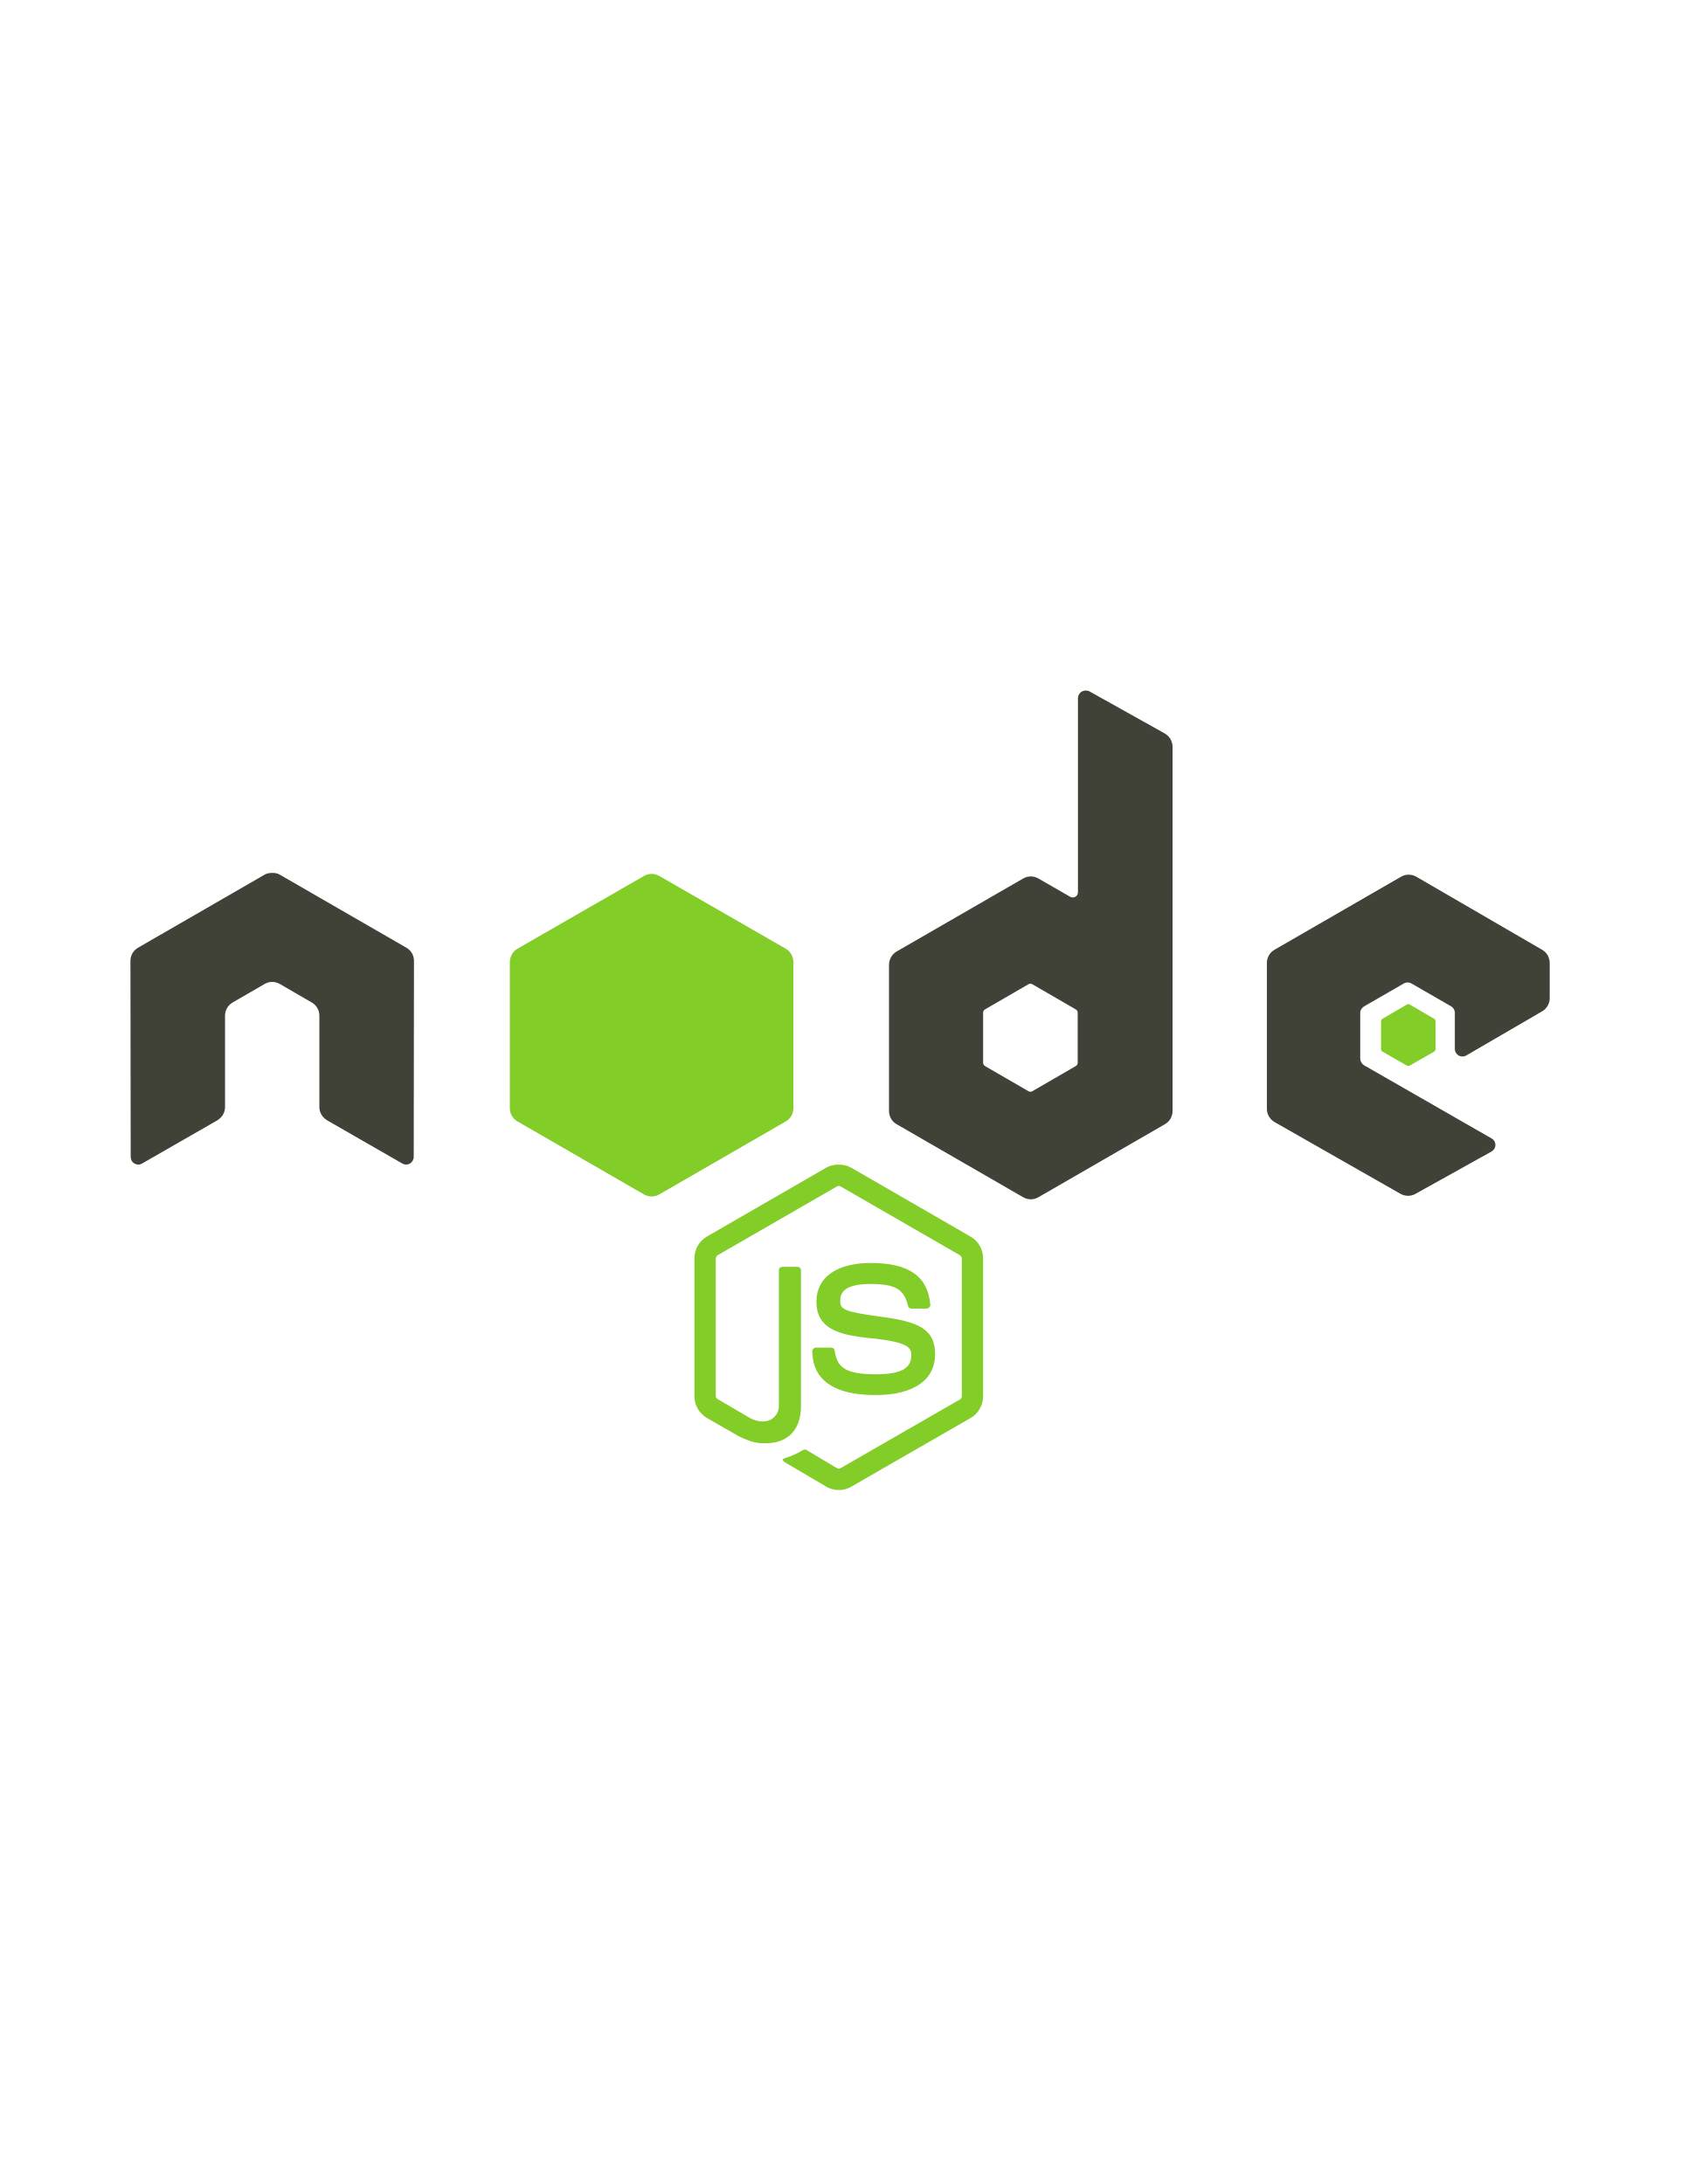
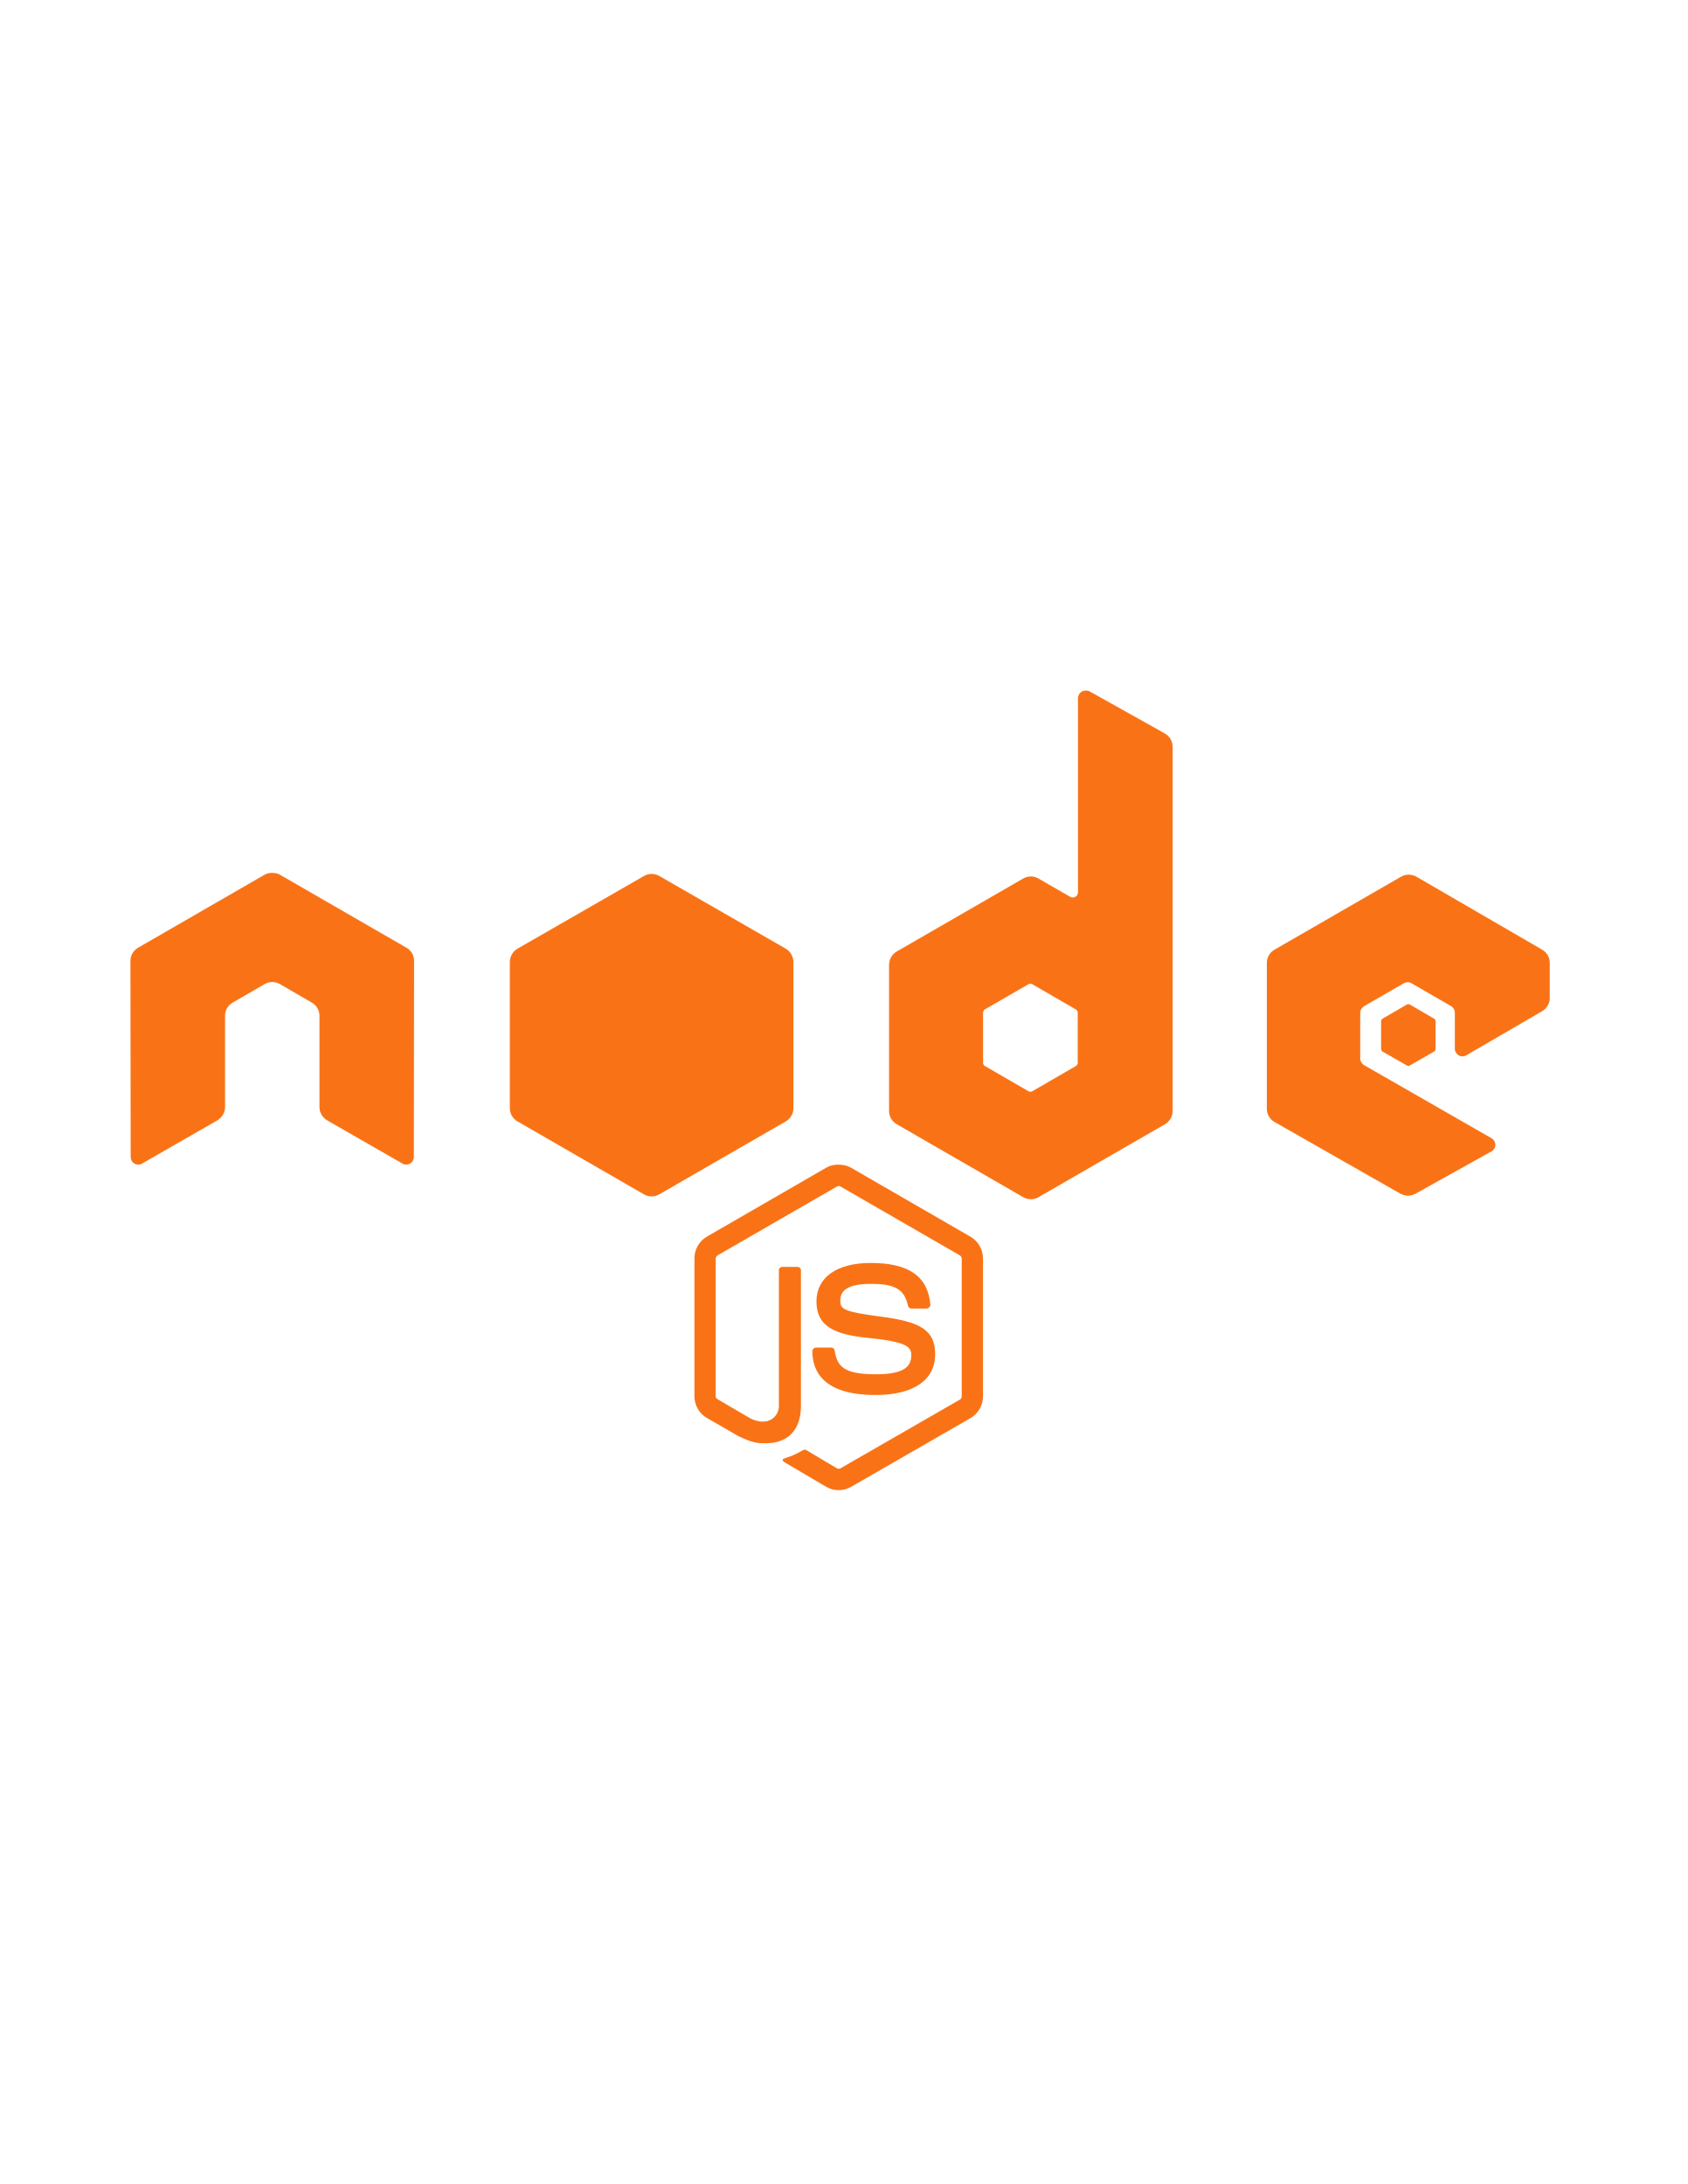
- <svg xmlns="http://www.w3.org/2000/svg" version="1.1" id="Layer_1" x="0px" y="0px" viewBox="0 0 612 792" enable-background="new 0 0 612 792" xml:space="preserve">
+ <svg xmlns="http://www.w3.org/2000/svg" version="1.1" id="Layer_1" x="0px" y="0px" viewBox="0 0 612 792" style="enable-background:new 0 0 612 792;" xml:space="preserve">
+   <style type="text/css">
+ 	.st0{fill:#F97316;}
+ </style>
  <g transform="matrix(.217946 0 0 .217946 4.120542 14.08555)">
-     <path fill="#83CD29" d="M1376.496,1873.087c-7.301,0-14.397,1.507-20.678,5.061l-198.733,114.767   c-12.861,7.407-20.678,21.405-20.678,36.289v229.123c0,14.878,7.817,28.853,20.678,36.283l51.9,29.909   c25.217,12.432,34.518,12.233,45.995,12.233c37.333,0,58.644-22.654,58.644-62.028V2048.68c0-3.196-2.768-5.483-5.906-5.483   h-24.894c-3.19,0-5.905,2.346-5.905,5.483v226.161c0,17.452-18.18,35.01-47.678,20.256l-53.953-31.645   c-1.906-1.038-3.378-2.932-3.378-5.061v-229.123c0-2.17,1.454-4.387,3.378-5.483l198.317-114.356c1.859-1.067,4.07-1.067,5.906,0   l198.317,114.356c1.888,1.132,3.378,3.243,3.378,5.483v229.123c0,2.187-1.097,4.427-2.956,5.483l-198.734,114.356   c-1.759,1.015-4.105,1.015-5.905,0l-51.056-30.378c-1.525-0.891-3.595-0.821-5.061,0c-14.092,7.987-16.743,8.914-29.955,13.5   c-3.255,1.132-8.21,2.897,1.689,8.445l66.667,39.292c6.345,3.671,13.418,5.483,20.678,5.483c7.36,0,14.327-1.759,20.678-5.483   l198.734-114.356c12.861-7.483,20.678-21.405,20.678-36.283v-229.123c0-14.884-7.817-28.853-20.678-36.289l-198.734-114.767   c-6.228-3.554-13.371-5.061-20.678-5.061L1376.496,1873.087z M1429.663,2036.81c-56.592,0-90.294,24.085-90.294,64.133   c0,43.397,33.451,55.384,87.767,60.755c64.978,6.363,70.045,15.904,70.045,28.695c0,22.185-17.687,31.645-59.495,31.645   c-52.522,0-64.069-13.113-67.933-39.292c-0.457-2.803-2.616-5.061-5.483-5.061h-25.803c-3.231,0.072-5.834,2.674-5.905,5.906   c0,33.445,18.191,72.994,105.067,72.994c62.884,0,99.156-24.63,99.156-67.933c0-42.81-29.299-54.381-90.294-62.456   c-61.576-8.21-67.511-12.139-67.511-26.583c0-11.917,4.985-27.856,50.633-27.856c40.775,0,55.847,8.797,62.028,36.289   c0.54,2.58,2.815,4.692,5.483,4.692h25.803c1.583,0,3.12-0.974,4.222-2.111c1.079-1.214,1.841-2.58,1.689-4.222   c-3.988-47.349-35.562-69.622-99.156-69.622L1429.663,2036.81z" />
-     <path fill="#404137" d="M1787.134,1084.399c-2.22,0.004-4.401,0.586-6.328,1.689c-3.9,2.282-6.306,6.454-6.328,10.972v322.789   c0,3.167-1.478,6.005-4.222,7.594c-2.738,1.596-6.123,1.596-8.861,0l-52.745-30.378c-7.831-4.531-17.486-4.531-25.317,0   l-210.544,121.517c-7.87,4.539-12.667,13.277-12.667,22.361v243.039c-0.013,9.053,4.817,17.421,12.661,21.939l210.55,121.522   c7.828,4.543,17.489,4.543,25.317,0l210.55-121.522c7.845-4.518,12.674-12.886,12.661-21.939v-605.912   c0-9.219-5.032-17.869-13.078-22.361l-125.317-70.05c-1.97-1.097-4.152-1.29-6.333-1.267V1084.399z M432.688,1387.777   c-4.017,0.164-7.788,0.862-11.395,2.956L210.749,1512.25c-7.851,4.51-12.682,12.884-12.655,21.939l0.428,326.173   c0,4.539,2.346,8.75,6.334,10.966c3.912,2.346,8.761,2.346,12.655,0l124.895-71.734c7.917-4.692,13.078-12.878,13.078-21.933   v-152.328c0-9.09,4.78-17.417,12.667-21.933l53.167-30.8c3.842-2.234,8.211-3.4,12.655-3.378c4.447-0.026,8.819,1.14,12.661,3.378   l53.143,30.782c7.876,4.516,12.655,12.855,12.655,21.933v152.322c0,9.066,5.278,17.3,13.078,21.933l124.895,71.734   c3.929,2.346,8.767,2.346,12.655,0c3.87-2.229,6.334-6.433,6.334-10.966l0.422-326.161c0.051-9.061-4.786-17.446-12.655-21.939   l-210.544-121.511c-3.56-2.088-7.348-2.792-11.395-2.956H432.7L432.688,1387.777z M2324.691,1390.733   c-4.445-0.012-8.813,1.153-12.661,3.378l-210.55,121.523c-7.858,4.545-12.667,12.855-12.667,21.933v243.039   c0,9.137,5.149,17.417,13.078,21.933l208.861,119.048c7.712,4.398,17.124,4.733,24.895,0.411l126.583-70.467   c4.017-2.229,6.732-6.392,6.744-10.966s-2.364-8.691-6.333-10.966l-211.823-121.523c-3.964-2.264-6.744-6.844-6.744-11.395v-75.997   c0-4.539,2.815-8.703,6.744-10.967l65.822-37.978c3.917-2.264,8.726-2.264,12.667,0l65.852,37.978   c3.925,2.255,6.34,6.44,6.328,10.967v59.917c-0.012,4.526,2.403,8.712,6.328,10.966c3.947,2.275,8.726,2.287,12.667,0   l126.155-73.405c7.829-4.551,12.667-12.884,12.667-21.933v-58.644c0.001-9.049-4.826-17.412-12.661-21.939l-209.283-121.523   c-3.847-2.227-8.216-3.393-12.661-3.378L2324.691,1390.733z M1695.145,1572.178c1.178-0.005,2.339,0.283,3.378,0.839l72.15,41.772   c1.959,1.132,3.378,3.225,3.378,5.483v83.544c0,2.27-1.407,4.357-3.378,5.483l-72.15,41.772c-1.964,1.114-4.363,1.114-6.334,0   l-72.15-41.772c-1.965-1.132-3.378-3.225-3.378-5.483v-83.556c0-2.264,1.419-4.34,3.378-5.483l72.15-41.766   c0.985-0.569,1.853-0.839,2.956-0.839v-0.006V1572.178z" />
-     <path fill="#83CD29" d="M1065.189,1389.461c-4.446-0.008-8.815,1.157-12.667,3.378l-210.55,121.1   c-7.87,4.539-12.655,13.283-12.655,22.361v243.039c-0.024,9.052,4.806,17.423,12.655,21.933l210.55,121.523   c7.827,4.543,17.489,4.543,25.317,0l210.55-121.523c7.845-4.518,12.674-12.886,12.661-21.939v-243.039   c0-9.09-4.785-17.828-12.667-22.361l-210.55-121.1c-3.848-2.231-8.22-3.397-12.667-3.378L1065.189,1389.461z M2324.28,1606.344   c-0.839,0-1.771,0-2.533,0.41l-40.506,23.634c-1.536,0.853-2.501,2.46-2.533,4.217v46.417c0,1.748,1.014,3.343,2.533,4.222   l40.506,23.205c1.419,0.879,3.214,0.879,4.633,0l40.506-23.205c1.501-0.862,2.533-2.475,2.533-4.222v-46.417   c0-1.748-1.026-3.343-2.533-4.222l-40.506-23.634c-0.75-0.446-1.267-0.41-2.111-0.41L2324.28,1606.344z" />
+     <path class="st0" d="M1376.5,1873.1c-7.3,0-14.4,1.5-20.7,5.1l-198.7,114.8c-12.9,7.4-20.7,21.4-20.7,36.3v229.1   c0,14.9,7.8,28.9,20.7,36.3l51.9,29.9c25.2,12.4,34.5,12.2,46,12.2c37.3,0,58.6-22.7,58.6-62v-226c0-3.2-2.8-5.5-5.9-5.5h-24.9   c-3.2,0-5.9,2.3-5.9,5.5v226.2c0,17.5-18.2,35-47.7,20.3l-54-31.6c-1.9-1-3.4-2.9-3.4-5.1v-229.1c0-2.2,1.5-4.4,3.4-5.5   l198.3-114.4c1.9-1.1,4.1-1.1,5.9,0l198.3,114.4c1.9,1.1,3.4,3.2,3.4,5.5v229.1c0,2.2-1.1,4.4-3,5.5l-198.7,114.4   c-1.8,1-4.1,1-5.9,0l-51.1-30.4c-1.5-0.9-3.6-0.8-5.1,0c-14.1,8-16.7,8.9-30,13.5c-3.3,1.1-8.2,2.9,1.7,8.4l66.7,39.3   c6.3,3.7,13.4,5.5,20.7,5.5c7.4,0,14.3-1.8,20.7-5.5l198.7-114.4c12.9-7.5,20.7-21.4,20.7-36.3v-229.1c0-14.9-7.8-28.9-20.7-36.3   l-198.7-114.8c-6.2-3.6-13.4-5.1-20.7-5.1L1376.5,1873.1z M1429.7,2036.8c-56.6,0-90.3,24.1-90.3,64.1c0,43.4,33.5,55.4,87.8,60.8   c65,6.4,70,15.9,70,28.7c0,22.2-17.7,31.6-59.5,31.6c-52.5,0-64.1-13.1-67.9-39.3c-0.5-2.8-2.6-5.1-5.5-5.1h-25.8   c-3.2,0.1-5.8,2.7-5.9,5.9c0,33.4,18.2,73,105.1,73c62.9,0,99.2-24.6,99.2-67.9c0-42.8-29.3-54.4-90.3-62.5   c-61.6-8.2-67.5-12.1-67.5-26.6c0-11.9,5-27.9,50.6-27.9c40.8,0,55.8,8.8,62,36.3c0.5,2.6,2.8,4.7,5.5,4.7h25.8   c1.6,0,3.1-1,4.2-2.1c1.1-1.2,1.8-2.6,1.7-4.2C1524.9,2059.1,1493.3,2036.8,1429.7,2036.8L1429.7,2036.8z" />
+     <path class="st0" d="M1787.1,1084.4c-2.2,0-4.4,0.6-6.3,1.7c-3.9,2.3-6.3,6.5-6.3,11v322.8c0,3.2-1.5,6-4.2,7.6   c-2.7,1.6-6.1,1.6-8.9,0l-52.7-30.4c-7.8-4.5-17.5-4.5-25.3,0l-210.5,121.5c-7.9,4.5-12.7,13.3-12.7,22.4v243   c0,9.1,4.8,17.4,12.7,21.9l210.6,121.5c7.8,4.5,17.5,4.5,25.3,0l210.5-121.5c7.8-4.5,12.7-12.9,12.7-21.9v-605.9   c0-9.2-5-17.9-13.1-22.4l-125.3-70.1C1791.5,1084.6,1789.3,1084.4,1787.1,1084.4L1787.1,1084.4L1787.1,1084.4z M432.7,1387.8   c-4,0.2-7.8,0.9-11.4,3l-210.5,121.5c-7.9,4.5-12.7,12.9-12.7,21.9l0.4,326.2c0,4.5,2.3,8.8,6.3,11c3.9,2.3,8.8,2.3,12.7,0   l124.9-71.7c7.9-4.7,13.1-12.9,13.1-21.9v-152.3c0-9.1,4.8-17.4,12.7-21.9l53.2-30.8c3.8-2.2,8.2-3.4,12.7-3.4   c4.4,0,8.8,1.1,12.7,3.4l53.1,30.8c7.9,4.5,12.7,12.9,12.7,21.9v152.3c0,9.1,5.3,17.3,13.1,21.9l124.9,71.7c3.9,2.3,8.8,2.3,12.7,0   c3.9-2.2,6.3-6.4,6.3-11l0.4-326.2c0.1-9.1-4.8-17.4-12.7-21.9l-210.5-121.5c-3.6-2.1-7.3-2.8-11.4-3L432.7,1387.8L432.7,1387.8z    M2324.7,1390.7c-4.4,0-8.8,1.2-12.7,3.4l-210.6,121.5c-7.9,4.5-12.7,12.9-12.7,21.9v243c0,9.1,5.1,17.4,13.1,21.9l208.9,119   c7.7,4.4,17.1,4.7,24.9,0.4l126.6-70.5c4-2.2,6.7-6.4,6.7-11s-2.4-8.7-6.3-11l-211.8-121.5c-4-2.3-6.7-6.8-6.7-11.4v-76   c0-4.5,2.8-8.7,6.7-11l65.8-38c3.9-2.3,8.7-2.3,12.7,0l65.9,38c3.9,2.3,6.3,6.4,6.3,11v59.9c0,4.5,2.4,8.7,6.3,11   c3.9,2.3,8.7,2.3,12.7,0l126.2-73.4c7.8-4.6,12.7-12.9,12.7-21.9v-58.6c0-9-4.8-17.4-12.7-21.9l-209.3-121.5   C2333.5,1391.9,2329.1,1390.7,2324.7,1390.7L2324.7,1390.7z M1695.1,1572.2c1.2,0,2.3,0.3,3.4,0.8l72.2,41.8c2,1.1,3.4,3.2,3.4,5.5   v83.5c0,2.3-1.4,4.4-3.4,5.5l-72.2,41.8c-2,1.1-4.4,1.1-6.3,0l-72.2-41.8c-2-1.1-3.4-3.2-3.4-5.5v-83.6c0-2.3,1.4-4.3,3.4-5.5   l72.2-41.8C1693.2,1572.4,1694,1572.2,1695.1,1572.2L1695.1,1572.2L1695.1,1572.2L1695.1,1572.2z" />
+     <path class="st0" d="M1065.2,1389.5c-4.4,0-8.8,1.2-12.7,3.4L842,1513.9c-7.9,4.5-12.7,13.3-12.7,22.4v243   c0,9.1,4.8,17.4,12.7,21.9l210.5,121.5c7.8,4.5,17.5,4.5,25.3,0l210.6-121.5c7.8-4.5,12.7-12.9,12.7-21.9v-243   c0-9.1-4.8-17.8-12.7-22.4l-210.6-121.1C1074,1390.6,1069.6,1389.4,1065.2,1389.5L1065.2,1389.5z M2324.3,1606.3   c-0.8,0-1.8,0-2.5,0.4l-40.5,23.6c-1.5,0.9-2.5,2.5-2.5,4.2v46.4c0,1.7,1,3.3,2.5,4.2l40.5,23.2c1.4,0.9,3.2,0.9,4.6,0l40.5-23.2   c1.5-0.9,2.5-2.5,2.5-4.2v-46.4c0-1.7-1-3.3-2.5-4.2l-40.5-23.6C2325.6,1606.3,2325.1,1606.3,2324.3,1606.3L2324.3,1606.3z" />
  </g>
</svg>
